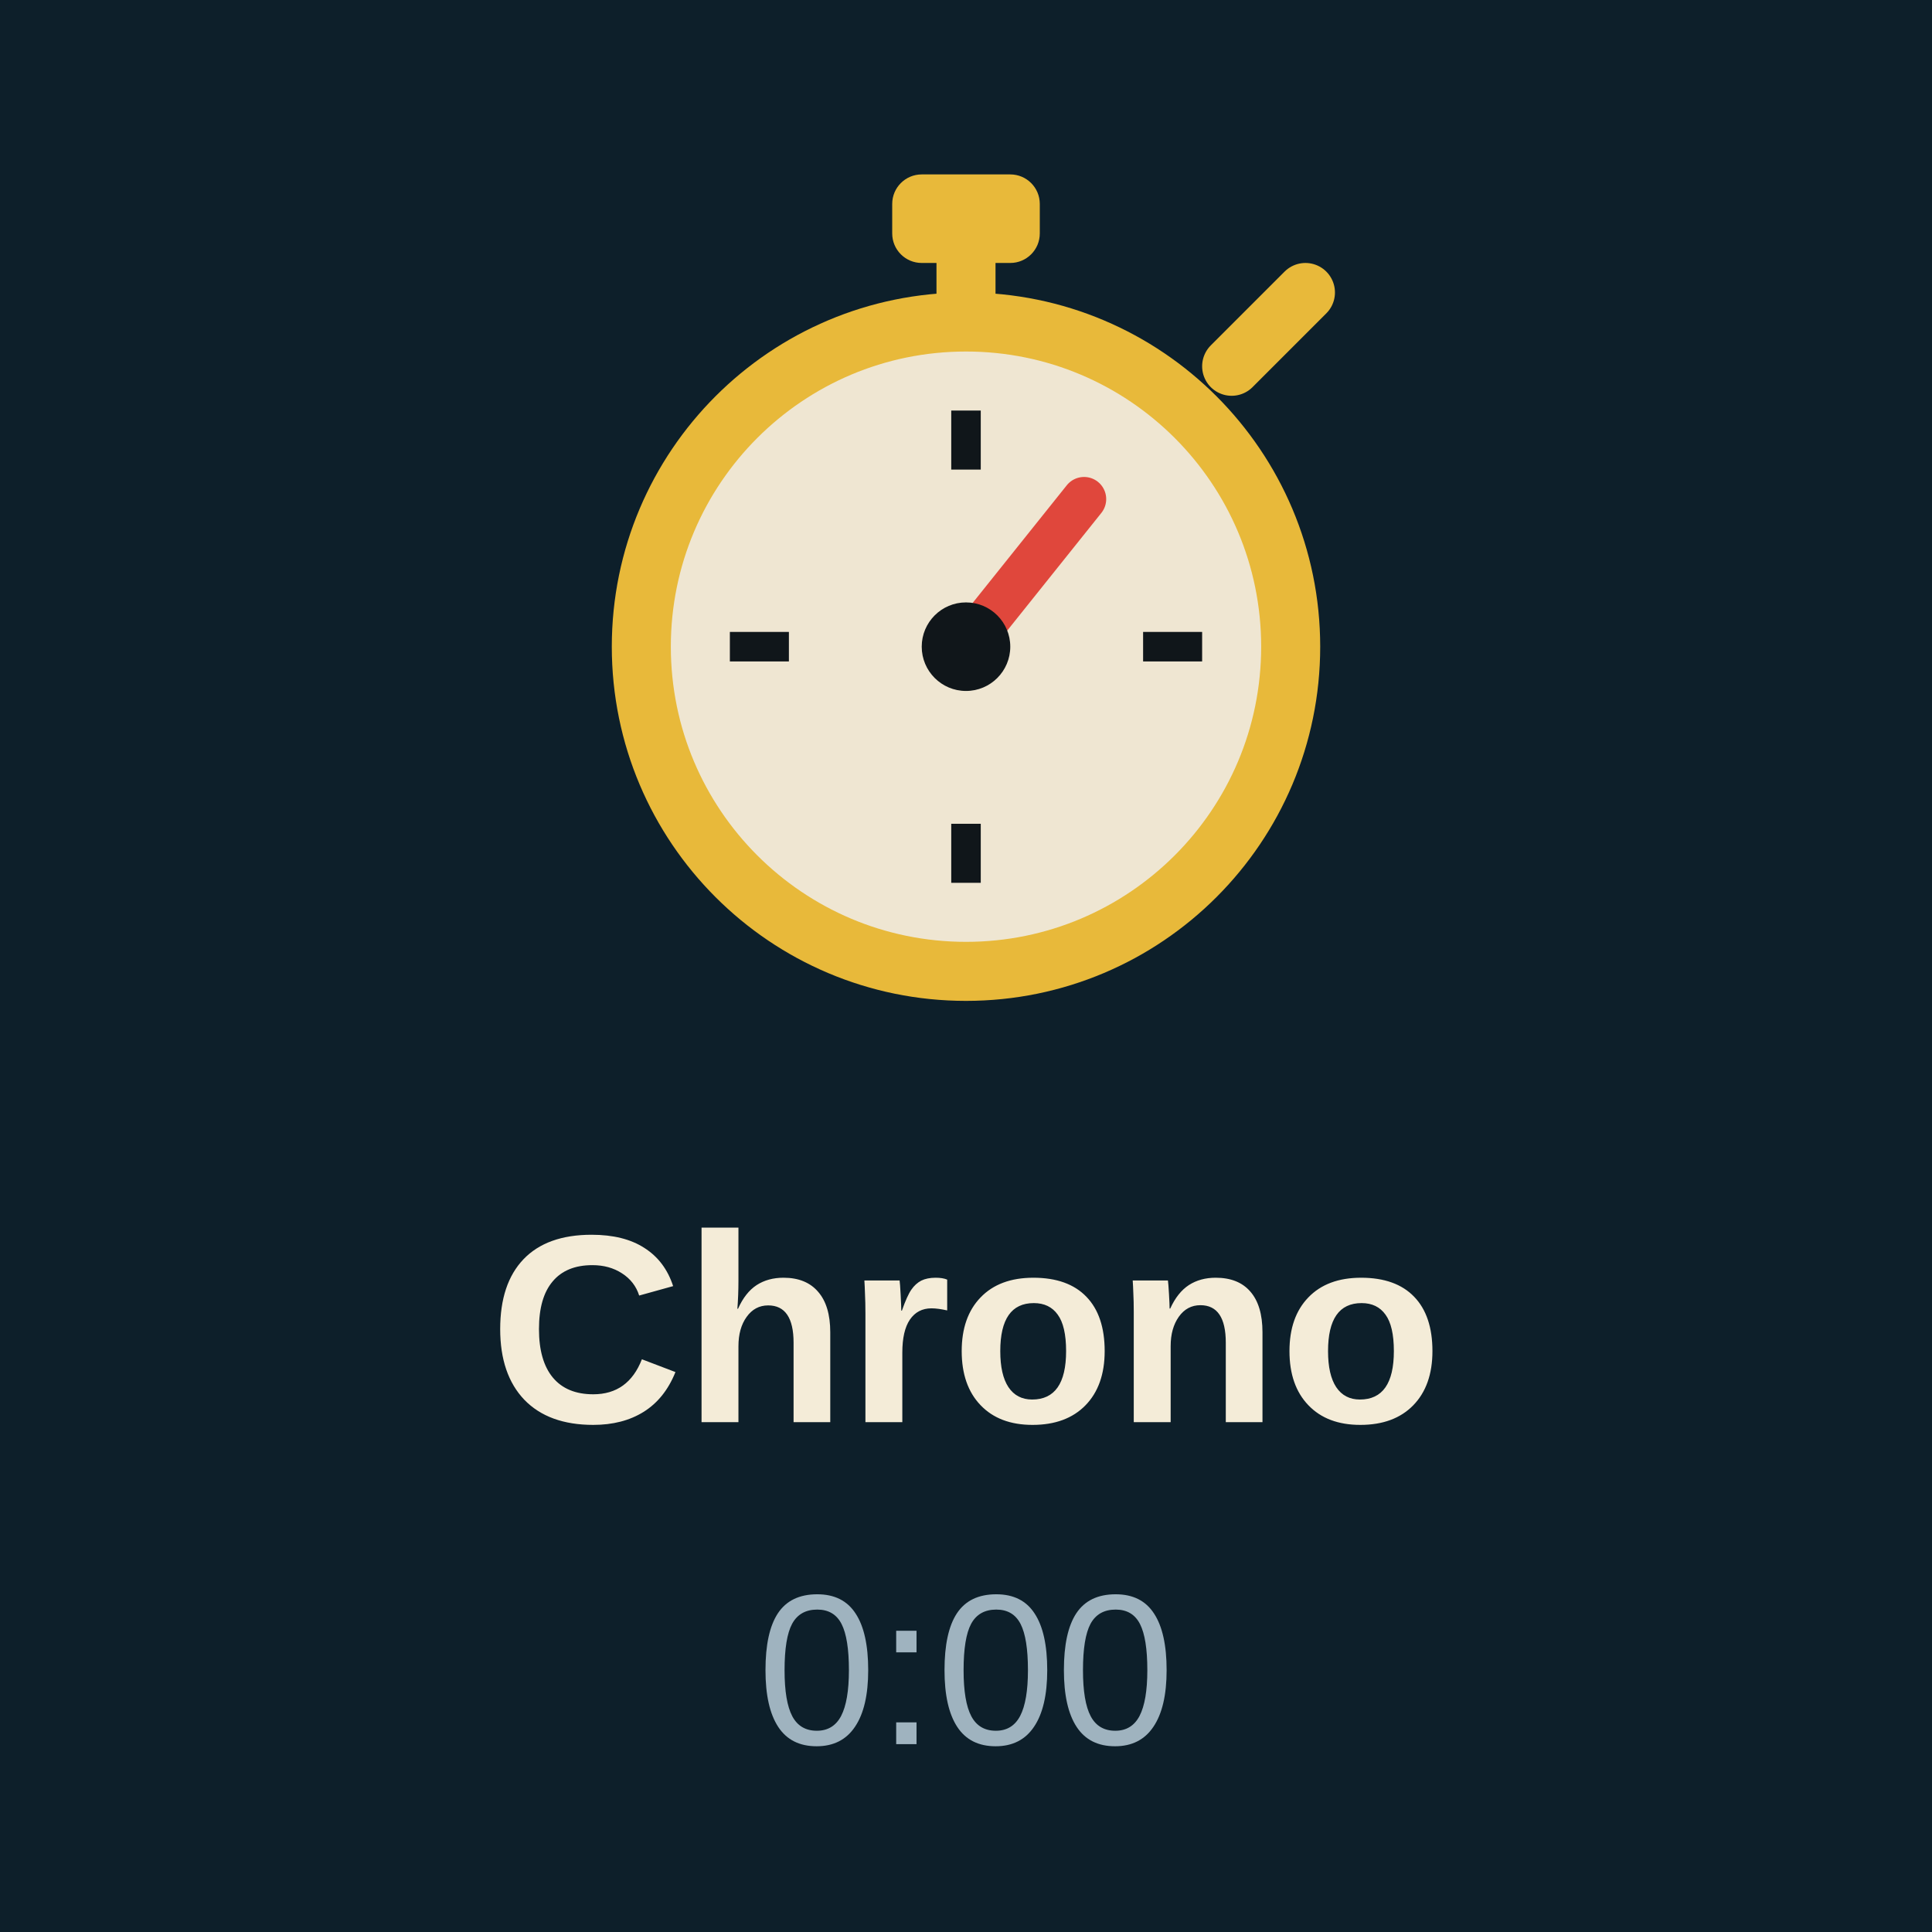
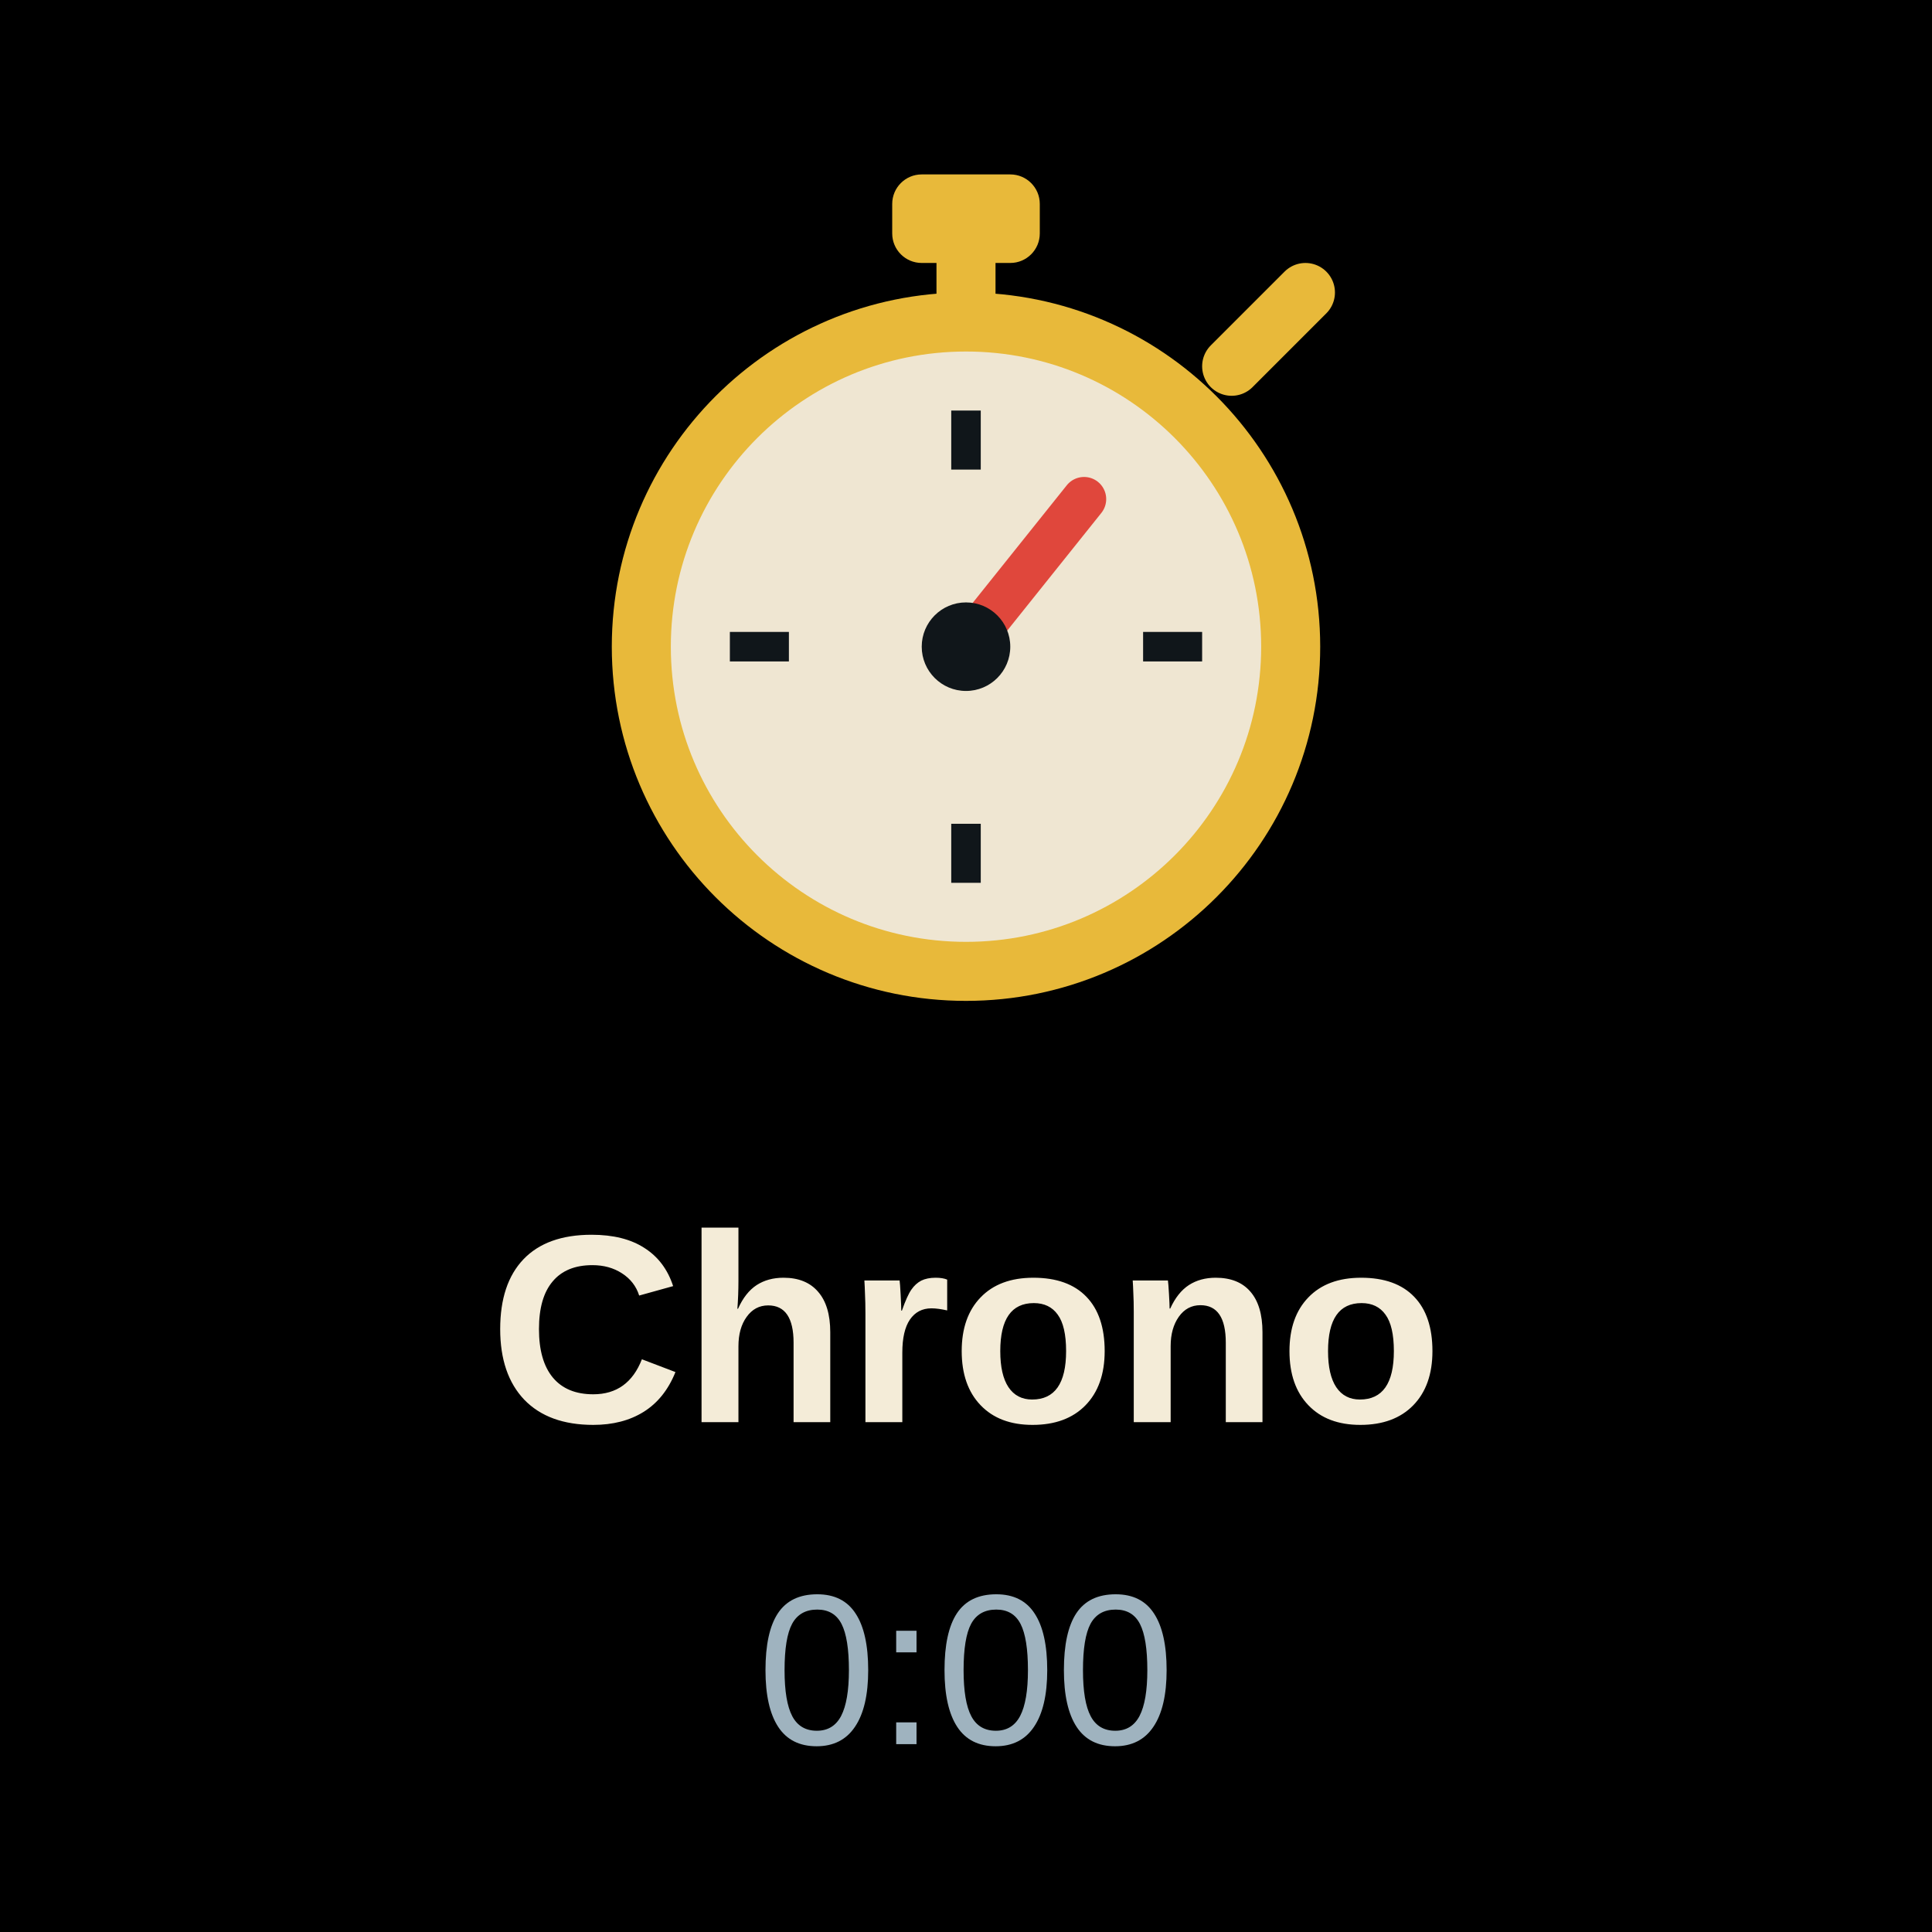
<svg xmlns="http://www.w3.org/2000/svg" width="144" height="144" viewBox="0 0 144 144">
-   <rect width="144" height="144" fill="#0d1f2a" />
+   <rect width="144" height="144" fill="#000000" />
  <g transform="translate(72 46) scale(1.1)">
    <rect x="-5" y="-30" width="10" height="6" rx="2" fill="#e8b93a" />
    <rect x="-2" y="-25" width="4" height="5" fill="#e8b93a" />
    <path d="M18,-17 L23,-22" stroke="#e8b93a" stroke-width="4" stroke-linecap="round" />
    <circle cx="0" cy="2" r="22" fill="#efe6d2" stroke="#e8b93a" stroke-width="4" />
    <path d="M0,-14 V-10 M0,14 V18 M-16,2 H-12 M12,2 H16" stroke="#10161a" stroke-width="2" />
    <path d="M0,2 L8,-8" stroke="#e0473c" stroke-width="3" stroke-linecap="round" />
    <circle cx="0" cy="2" r="3" fill="#10161a" />
  </g>
  <text x="72" y="106" font-family="Arial, Helvetica, sans-serif" font-size="20" font-weight="bold" fill="#f4ecd8" text-anchor="middle">Chrono</text>
  <text x="72" y="130" font-family="Arial, Helvetica, sans-serif" font-size="16" font-weight="normal" fill="#9fb3bf" text-anchor="middle">0:00</text>
</svg>
